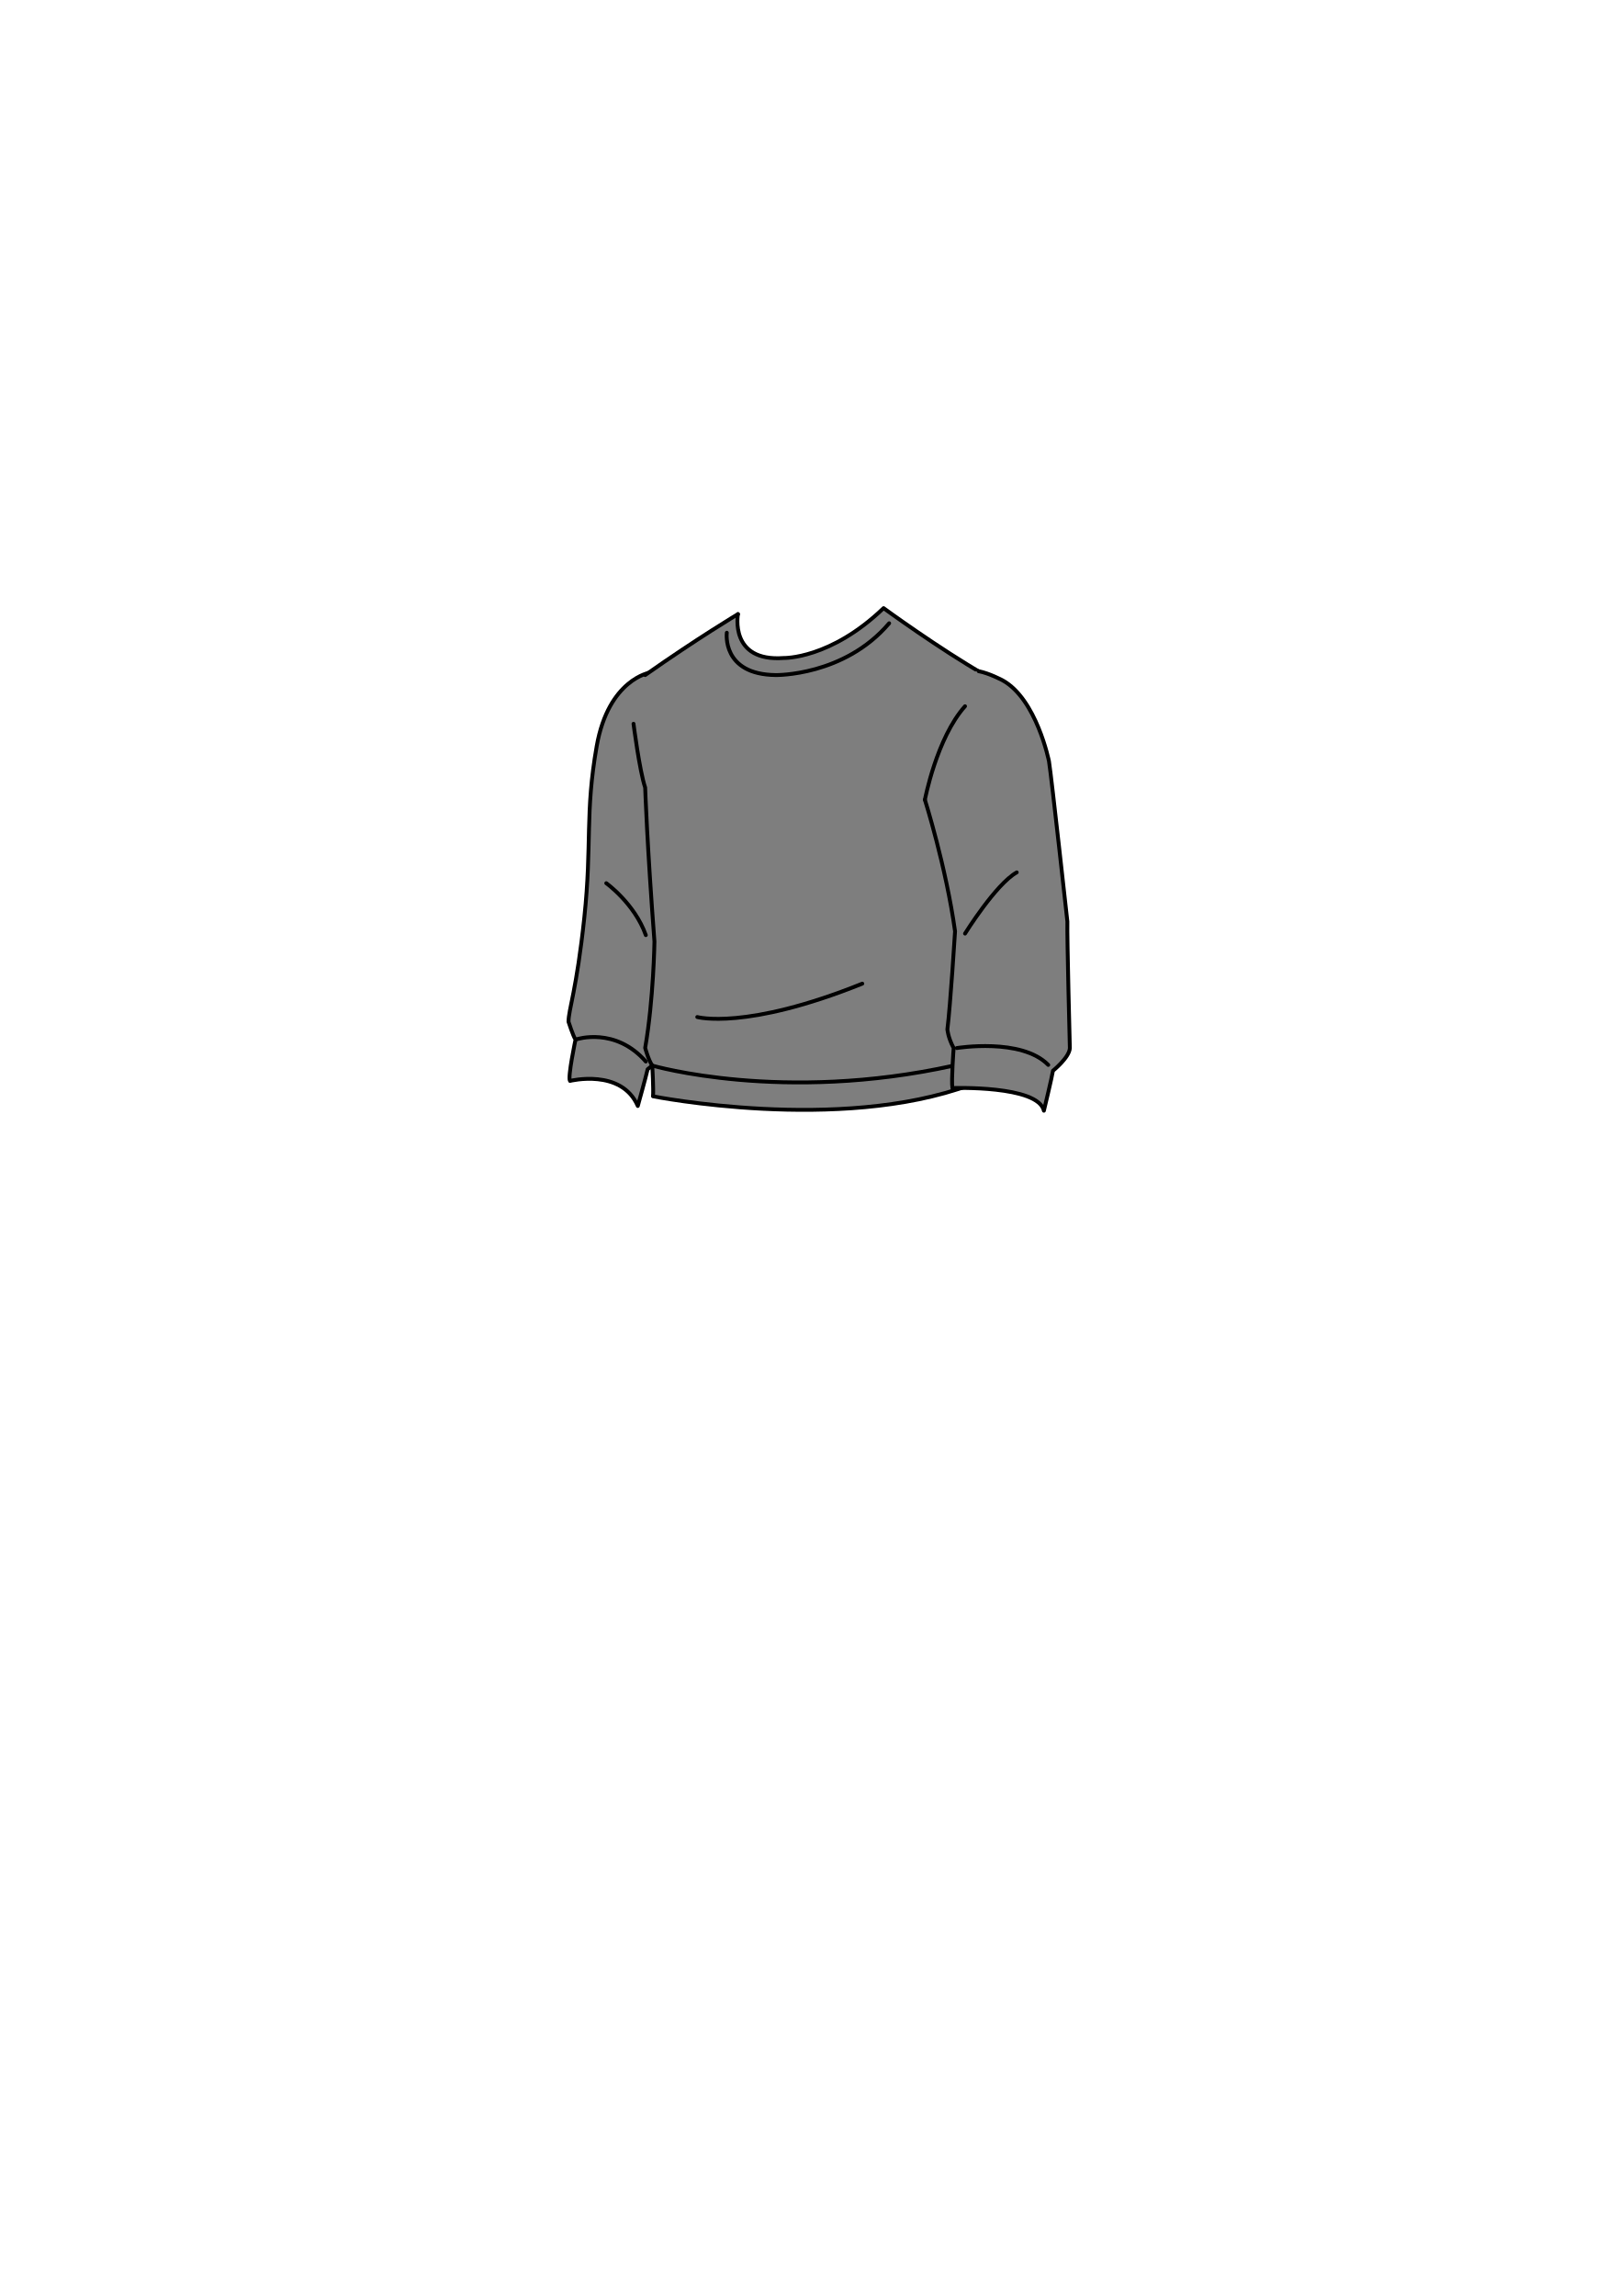
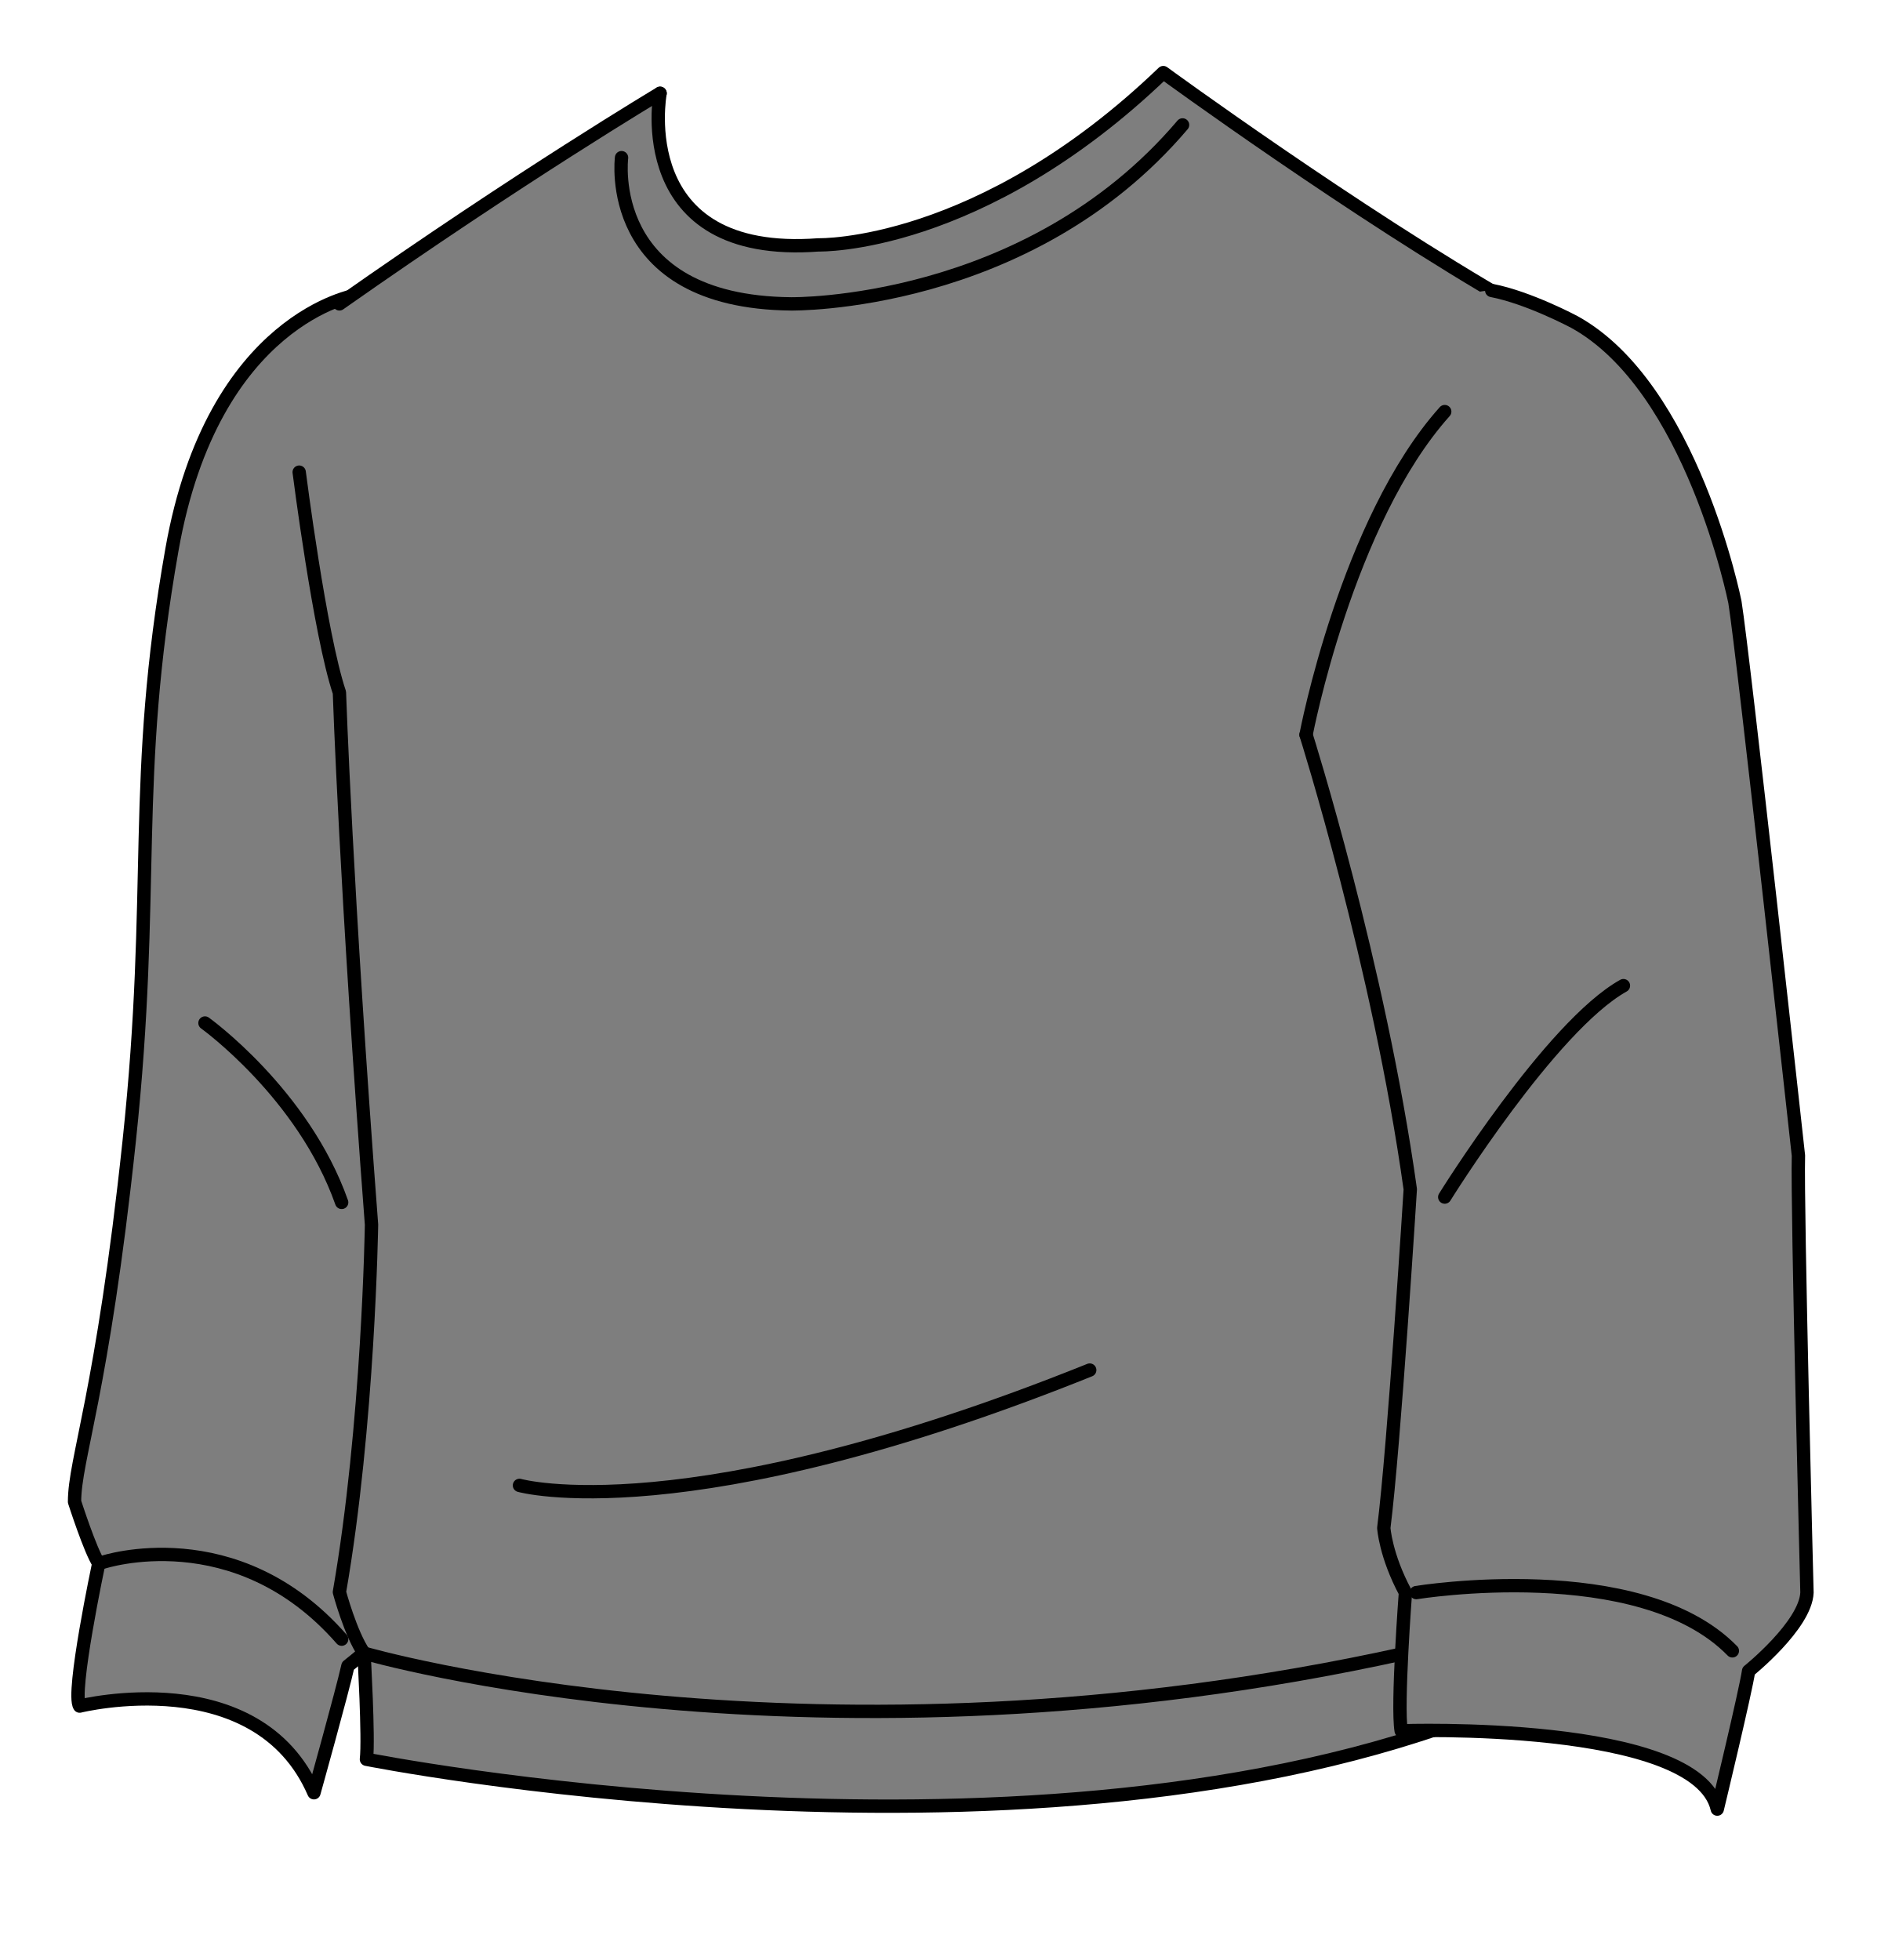
- <svg xmlns="http://www.w3.org/2000/svg" width="100%" height="100%" viewBox="0 0 1749 2481" version="1.1" xml:space="preserve" style="fill-rule:evenodd;clip-rule:evenodd;stroke-linecap:round;stroke-linejoin:round;stroke-miterlimit:1.5;">
+ <svg xmlns="http://www.w3.org/2000/svg" width="100%" height="100%" viewBox="591.06 634.422 586.828 612.984" version="1.1" xml:space="preserve" style="fill-rule:evenodd;clip-rule:evenodd;stroke-linecap:round;stroke-linejoin:round;stroke-miterlimit:1.5;">
  <g>
    <g id="l-hand" transform="matrix(1,0,0,1,88.91494,-17.62244)">
      <path d="M613.625,744.333L592.474,754.575L580.801,765.848C580.801,765.848 567.442,781.545 561.431,803.253C555.419,824.961 552.413,848.004 551.078,864.369C549.742,880.733 546.068,952.202 546.402,965.561C546.402,965.561 545.639,994.044 542.967,1011.41C542.967,1011.41 528.32,1112.937 525.457,1119.616C525.457,1119.616 530.053,1136.37 532.725,1140.526C532.725,1140.526 524.127,1182.68 525.457,1185.352C525.457,1185.352 523.879,1185.842 532.963,1184.773C532.963,1184.773 586.932,1176.915 599.756,1212.722C599.756,1212.722 609.909,1177.634 610.503,1173.478C610.503,1173.478 624.811,1160.193 626.949,1157.521C626.949,1157.521 626.414,1134.544 628.018,1126.529C628.018,1126.529 644.582,1065.346 646.185,1046.11C646.185,1046.11 654.735,964.621 653.399,955.805C653.399,955.805 657.714,873.767 659.49,864.564C659.49,864.564 691.779,727.427 613.625,744.333Z" style="fill:rgb(126,126,126);" />
      <path d="M613.625,744.333C613.625,744.333 568.74,751.279 555.915,823.951C543.091,896.622 550.973,929.551 542.557,1008.836C534.141,1088.12 525.457,1108.358 525.457,1121.717C525.457,1121.717 530.356,1136.99 533.027,1140.998C533.027,1140.998 524.376,1181.806 527.048,1185.622C527.048,1185.622 582.582,1171.787 600.33,1212.722C600.33,1212.722 609.172,1181.074 610.953,1173.059C610.953,1173.059 625.203,1161.927 626.984,1157.028C626.984,1157.028 626.093,1137.436 628.765,1123.186C628.765,1123.186 648.803,1057.684 652.009,986.615C652.009,986.615 656.818,882.952 659.49,863.715" style="fill:none;stroke:black;stroke-width:4.17px;" />
      <path d="M566.246,971.988C566.246,971.988 596.971,994.03 608.994,1028.094" style="fill:none;stroke:black;stroke-width:4.17px;" />
      <path d="M534.319,1140.642C534.319,1140.642 575.909,1126.838 608.994,1164.687" style="fill:none;stroke:black;stroke-width:4.17px;" />
    </g>
    <g id="body">
      <path d="M693.934,736.539C693.934,736.539 644.864,759.676 697.206,843.123L697.206,859.942C697.206,859.942 705.019,1001.282 707.691,1017.695C707.691,1017.695 701.607,1120.366 697.206,1130.671C697.206,1130.671 700.773,1147.489 704.78,1151.831C704.78,1151.831 705.782,1179.216 706.784,1184.225C706.784,1184.225 917.02,1223.675 1047.989,1172.945C1047.989,1172.945 1049.733,1144.645 1050.115,1138.538C1050.115,1138.538 1057.367,1125.943 1058.894,1116.019C1058.894,1116.019 1055.077,1031.286 1058.13,1007.622C1058.13,1007.622 1060.802,962.966 1075.306,924.417C1075.306,924.417 1082.939,900.753 1087.901,888.921C1087.901,888.921 1152.497,784.184 1081.696,741.126L1060.897,729.46C1060.897,729.46 968.054,668.466 955.029,657.125C955.029,657.125 933.099,681.393 899.851,696.531C899.851,696.531 860.962,716.418 828.307,709.887C828.307,709.887 818.511,712.86 803.074,696.531C803.074,696.531 795.194,686.484 796.908,663.601L747.346,696.531L699.136,729.46L693.934,736.539Z" style="fill:rgb(126,126,126);" />
      <path d="M797.486,663.601C797.486,663.601 754.203,689.384 697.206,729.46" style="fill:none;stroke:black;stroke-width:4.17px;" />
      <path d="M797.486,663.601C797.486,663.601 787.868,715.458 847.091,711.005C847.091,711.005 897.409,712.341 954.852,657.125C954.852,657.125 1014.902,701 1064.521,729.46C1064.521,729.46 1079.788,738.454 1081.696,741.126" style="fill:none;stroke:black;stroke-width:4.17px;" />
      <path d="M785.437,683.728C785.437,683.728 779.649,728.882 838.427,729.46C838.427,729.46 912.345,730.671 960.882,673.486" style="fill:none;stroke:black;stroke-width:4.17px;" />
      <path d="M684.624,782.084C684.624,782.084 691.087,832.847 697.206,851.015C697.206,851.015 699.229,912.332 707.244,1017.42C707.244,1017.42 706.316,1079.984 697.206,1132.35C697.206,1132.35 700.692,1145.346 704.891,1151.437C704.891,1151.437 706.417,1178.139 705.654,1184.627C705.654,1184.627 906.735,1224.703 1048.337,1172.382C1048.337,1172.382 1049.584,1151.503 1049.584,1138.186C1049.584,1138.186 1057.065,1126.472 1059.202,1116.319C1059.202,1116.319 1047.18,1001.902 1070.557,939.784C1070.557,939.784 1083.916,895.032 1087.924,888.353" style="fill:none;stroke:black;stroke-width:4.17px;" />
      <path d="M704.891,1151.437C704.891,1151.437 845.463,1192.432 1030.704,1151.437" style="fill:none;stroke:black;stroke-width:4.17px;" />
      <path d="M753.51,1098.975C753.51,1098.975 805.609,1113.67 931.849,1062.907" style="fill:none;stroke:black;stroke-width:4.17px;" />
    </g>
    <g id="r-hand" transform="matrix(1,0,0,1,-114.0274,-18.93883)">
      <path d="M1171.594,744.205C1171.594,744.205 1108.452,743.172 1113.528,876.33L1113.528,884.249L1121.053,906.514C1121.053,906.514 1146.435,1007.595 1146.88,1024.961C1146.88,1024.961 1139.756,1115.356 1138.865,1131.386C1138.865,1131.386 1140.201,1146.081 1144.209,1150.534C1144.209,1150.534 1141.728,1189.878 1143.636,1193.695L1148.598,1194.077C1148.598,1194.077 1238.292,1192.321 1241.727,1219.153C1241.727,1219.153 1250.124,1178.81 1252.414,1177.665C1252.414,1177.665 1264.284,1165.832 1270.181,1152.474C1270.181,1152.474 1266.613,1028.81 1268.865,1015.833C1268.865,1015.833 1252.414,881.482 1251.269,872.322C1251.269,872.322 1247.452,828.047 1239.819,811.635C1239.819,811.635 1225.697,770.414 1202.033,756.292L1171.594,744.205Z" style="fill:rgb(126,126,126);" />
      <path d="M1113.528,883.165C1113.528,883.165 1136.371,955.398 1146.123,1025.302C1146.123,1025.302 1141.047,1106.093 1137.841,1131.208C1137.841,1131.208 1138.375,1139.827 1144.609,1151.437C1144.609,1151.437 1141.938,1186.647 1143.273,1194.662C1143.273,1194.662 1235.805,1191.411 1242.128,1219.153C1242.128,1219.153 1251.034,1182.194 1251.924,1175.96C1251.924,1175.96 1269.736,1161.647 1270.181,1151.437C1270.181,1151.437 1267.064,1031.24 1267.51,1014.764C1267.51,1014.764 1250.321,858.244 1247.65,841.68C1247.65,841.68 1234.291,774.352 1197.421,754.046C1197.421,754.046 1183.172,746.432 1171.594,744.205" style="fill:none;stroke:black;stroke-width:4.17px;" />
      <path d="M1113.528,883.165C1113.528,883.165 1126.174,816.4 1156.899,782.084" style="fill:none;stroke:black;stroke-width:4.17px;" />
      <path d="M1156.899,1027.745C1156.899,1027.745 1190.074,974.31 1212.783,961.619" style="fill:none;stroke:black;stroke-width:4.17px;" />
      <path d="M1147.994,1151.437C1147.994,1151.437 1217.904,1140.021 1246.848,1169.657" style="fill:none;stroke:black;stroke-width:4.17px;" />
    </g>
  </g>
</svg>
